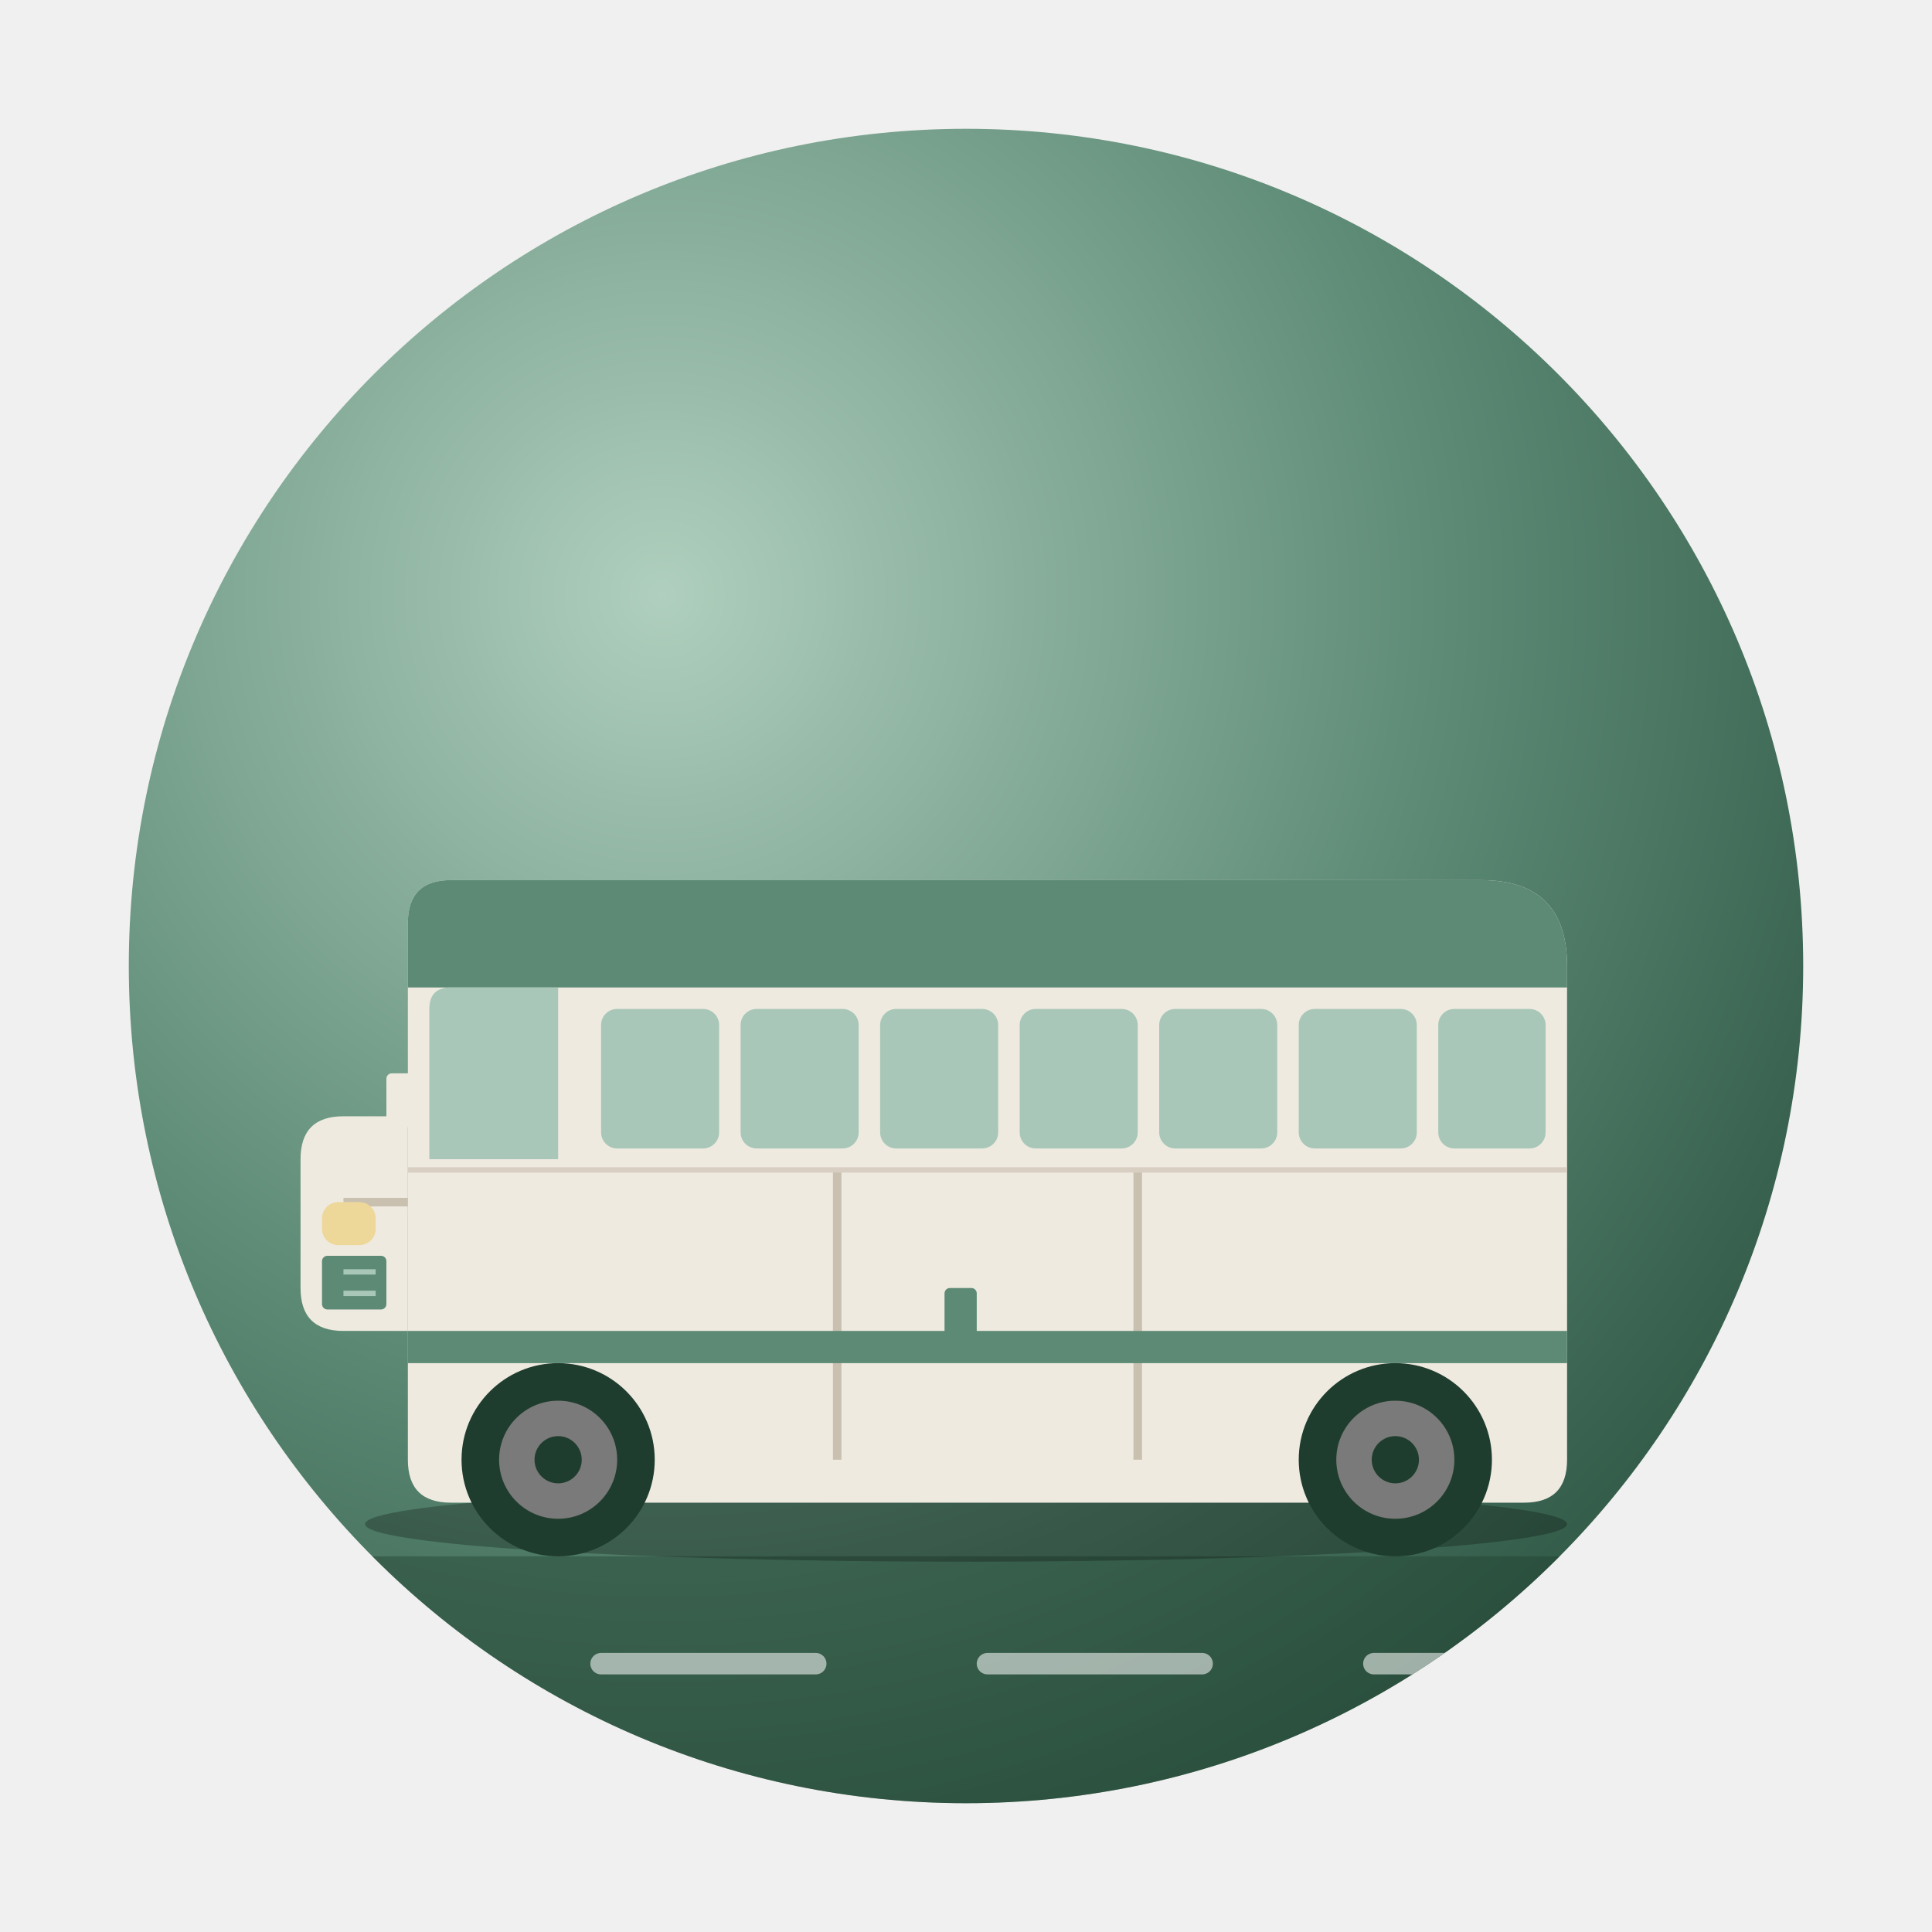
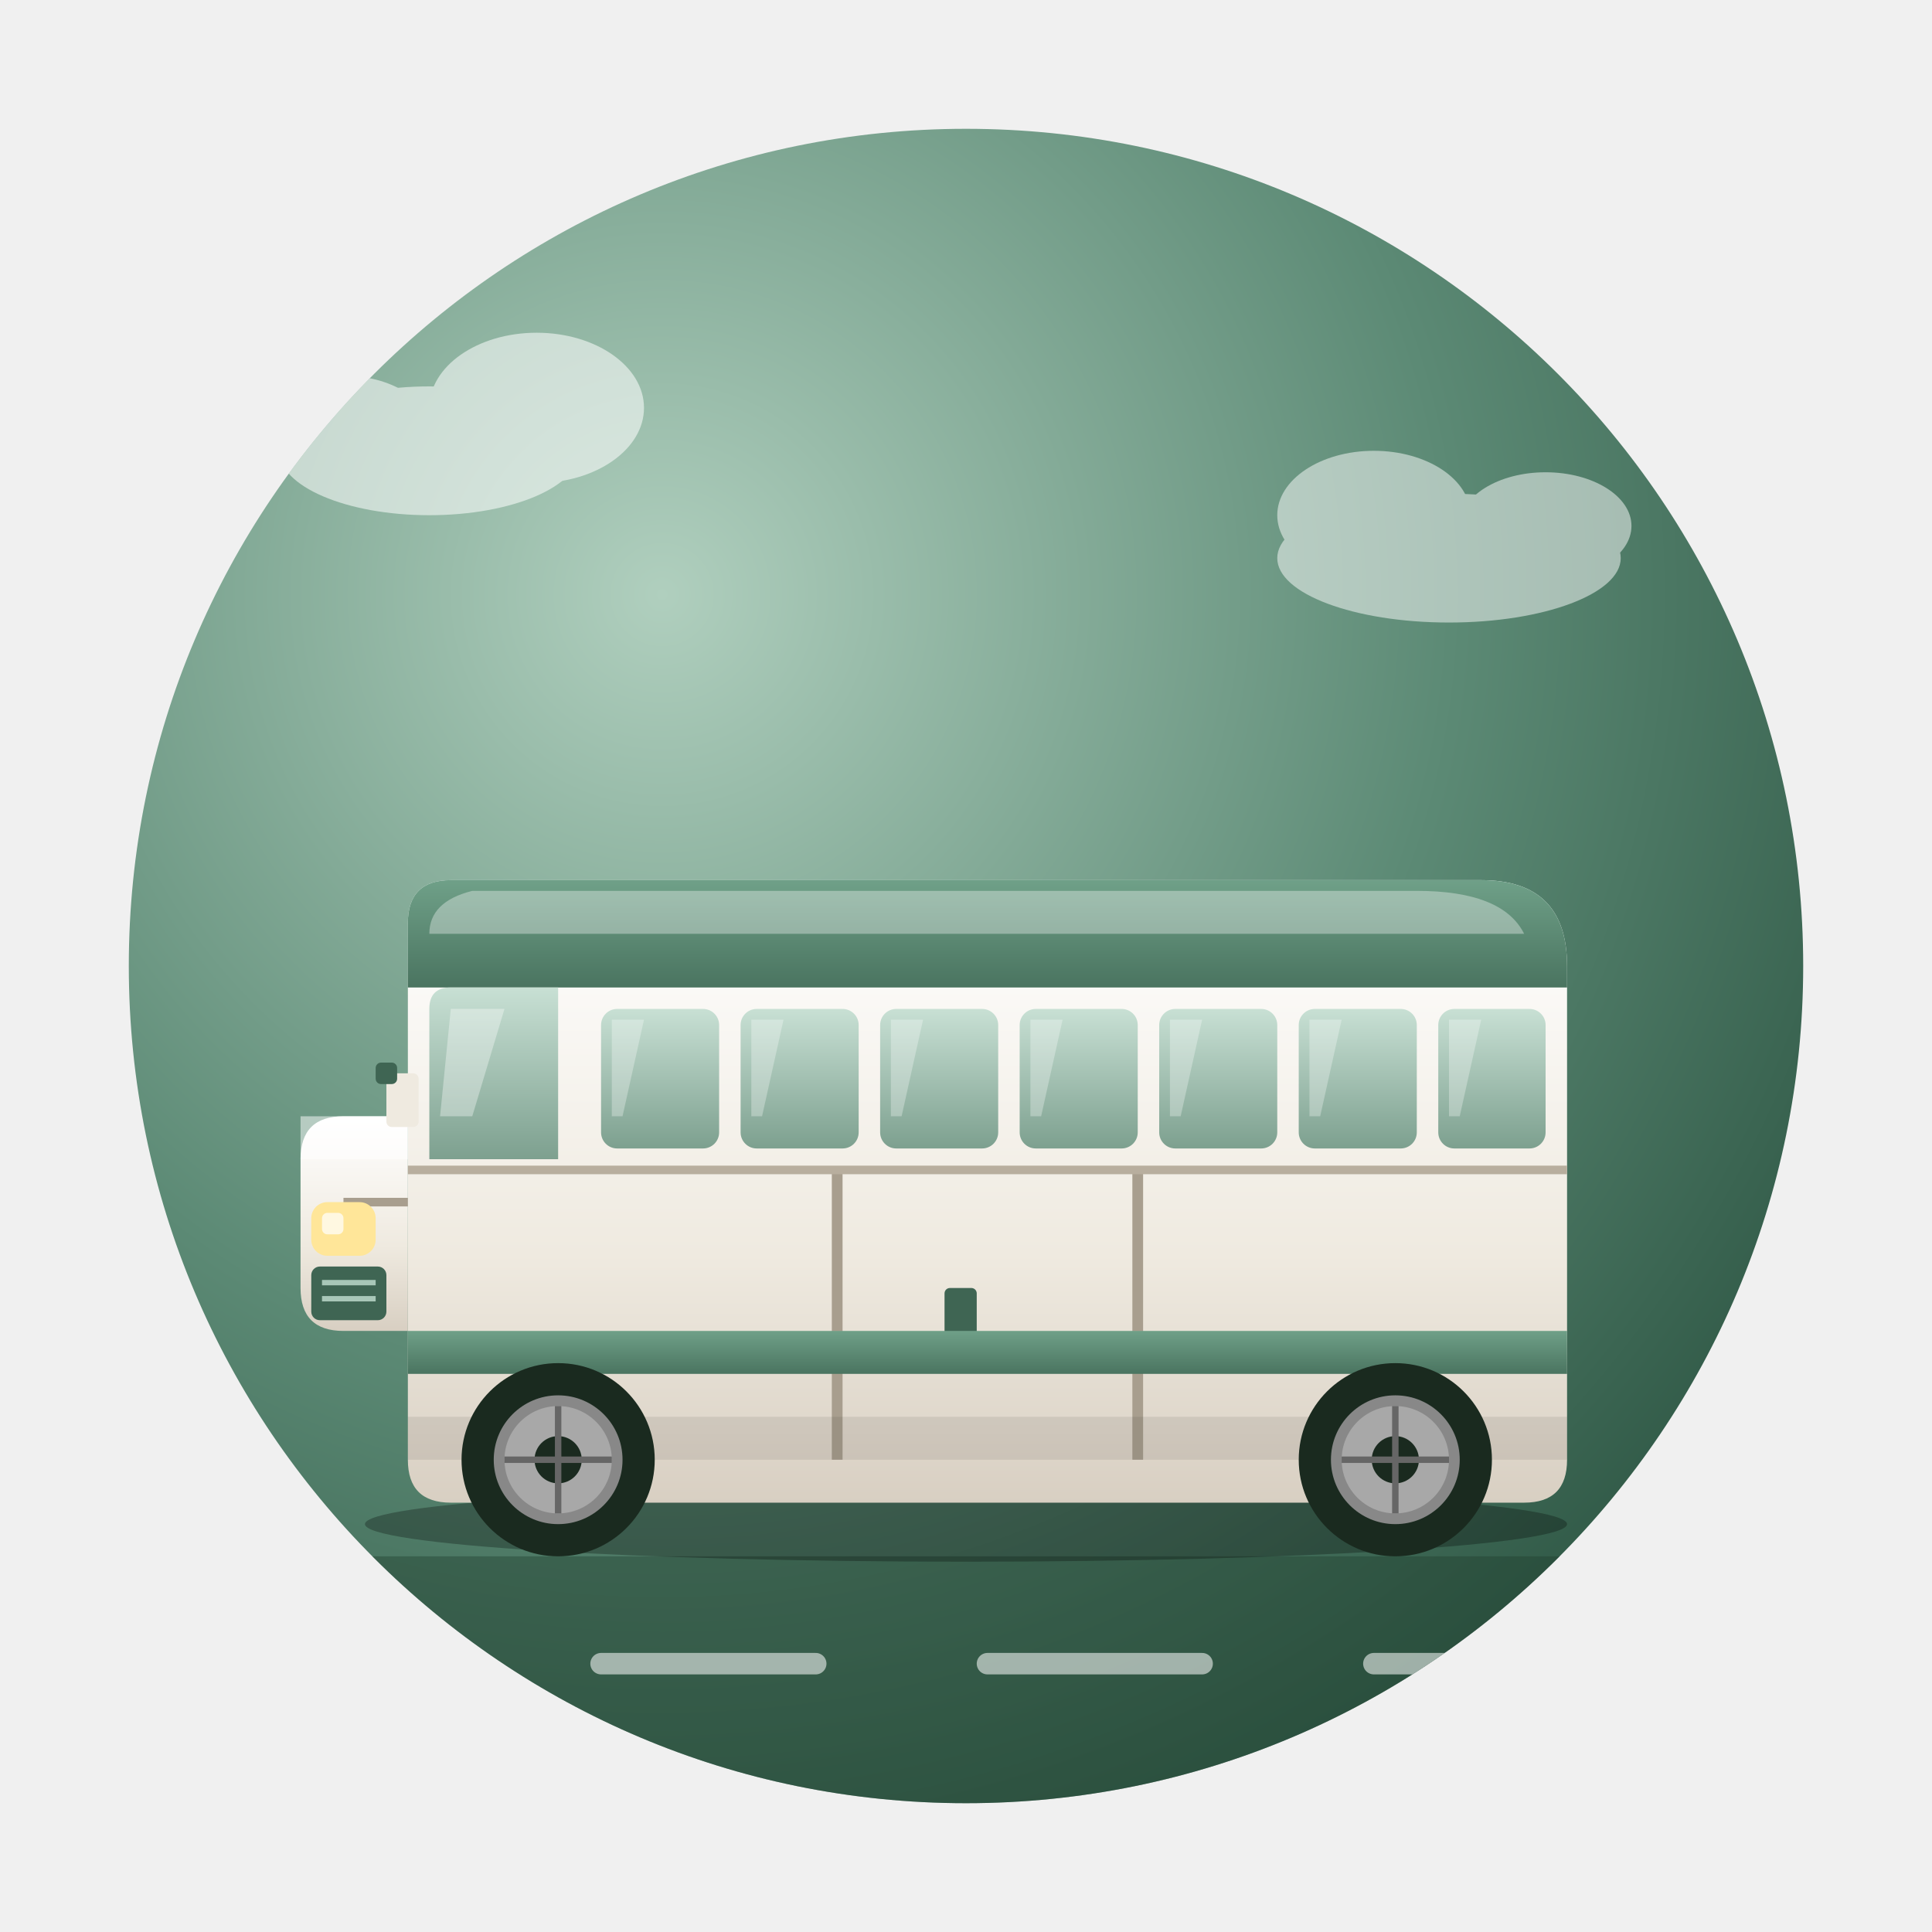
- <svg xmlns="http://www.w3.org/2000/svg" viewBox="0 0 180 180" width="180" height="180">
+ <svg xmlns="http://www.w3.org/2000/svg" viewBox="0 0 180 180" width="200" height="200">
  <defs>
    <radialGradient id="bg" cx="32%" cy="28%" r="85%">
      <stop offset="0%" stop-color="#B0CFBE" />
      <stop offset="55%" stop-color="#5C8A75" />
      <stop offset="100%" stop-color="#2A5240" />
    </radialGradient>
+     <linearGradient id="bodyGrad" x1="0" y1="0" x2="0" y2="1">
+       <stop offset="0%" stop-color="#FFFFFF" />
+       <stop offset="60%" stop-color="#EFEAE0" />
+       <stop offset="100%" stop-color="#D8CFC2" />
+     </linearGradient>
+     <linearGradient id="winGrad" x1="0" y1="0" x2="0" y2="1">
+       <stop offset="0%" stop-color="#C8E0D4" />
+       <stop offset="100%" stop-color="#7DA08F" />
+     </linearGradient>
+     <linearGradient id="topStripe" x1="0" y1="0" x2="0" y2="1">
+       <stop offset="0%" stop-color="#6FA088" />
+       <stop offset="100%" stop-color="#4A7460" />
+     </linearGradient>
    <clipPath id="clip">
      <circle cx="90" cy="90" r="78" />
    </clipPath>
  </defs>
  <circle cx="90" cy="90" r="78" fill="url(#bg)" />
  <g clip-path="url(#clip)">
+     <g opacity="0.55">
+       <ellipse cx="40" cy="42" rx="14" ry="6" fill="white" />
+       <ellipse cx="50" cy="38" rx="10" ry="7" fill="white" />
+       <ellipse cx="32" cy="40" rx="8" ry="5" fill="white" />
+     </g>
+     <g opacity="0.5">
+       <ellipse cx="135" cy="52" rx="16" ry="6" fill="white" />
+       <ellipse cx="128" cy="48" rx="9" ry="6" fill="white" />
+       <ellipse cx="144" cy="49" rx="8" ry="5" fill="white" />
+     </g>
    <rect x="10" y="145" width="160" height="40" fill="#1F3D2E" opacity="0.42" />
    <line x1="20" y1="155" x2="40" y2="155" stroke="white" stroke-width="2" stroke-linecap="round" opacity="0.55" />
    <line x1="56" y1="155" x2="76" y2="155" stroke="white" stroke-width="2" stroke-linecap="round" opacity="0.55" />
    <line x1="92" y1="155" x2="112" y2="155" stroke="white" stroke-width="2" stroke-linecap="round" opacity="0.55" />
    <line x1="128" y1="155" x2="148" y2="155" stroke="white" stroke-width="2" stroke-linecap="round" opacity="0.55" />
  </g>
  <g transform="translate(90,114)">
-     <ellipse cx="0" cy="28" rx="56" ry="3.5" fill="black" opacity="0.25" />
-     <path d="M-52 22 L-52 -28 Q-52 -32 -48 -32 L48 -32 Q56 -32 56 -24 L56 22 Q56 26 52 26 L-48 26 Q-52 26 -52 22 Z" fill="#EFEAE0" />
-     <path d="M-52 -10 L-58 -10 Q-62 -10 -62 -6 L-62 6 Q-62 10 -58 10 L-52 10 Z" fill="#EFEAE0" />
-     <path d="M-52 -28 Q-52 -32 -48 -32 L48 -32 Q56 -32 56 -24 L56 -22 L-52 -22 Z" fill="#5C8A75" />
-     <path d="M-50 -20 Q-50 -22 -48 -22 L-38 -22 L-38 -6 L-50 -6 Z" fill="#A8C7B8" />
-     <rect x="-34" y="-20" width="11" height="13" rx="1.5" fill="#A8C7B8" />
-     <rect x="-21" y="-20" width="11" height="13" rx="1.5" fill="#A8C7B8" />
-     <rect x="-8" y="-20" width="11" height="13" rx="1.5" fill="#A8C7B8" />
-     <rect x="5" y="-20" width="11" height="13" rx="1.5" fill="#A8C7B8" />
-     <rect x="18" y="-20" width="11" height="13" rx="1.5" fill="#A8C7B8" />
-     <rect x="31" y="-20" width="11" height="13" rx="1.5" fill="#A8C7B8" />
-     <rect x="44" y="-20" width="10" height="13" rx="1.5" fill="#A8C7B8" />
-     <line x1="-12" y1="-5" x2="-12" y2="22" stroke="#C9C0B0" stroke-width="0.8" />
-     <line x1="16" y1="-5" x2="16" y2="22" stroke="#C9C0B0" stroke-width="0.8" />
-     <rect x="-2" y="6" width="3" height="6" rx="0.5" fill="#5C8A75" />
-     <line x1="-52" y1="-5" x2="56" y2="-5" stroke="#D8CFC2" stroke-width="0.5" />
-     <rect x="-52" y="10" width="108" height="3" fill="#5C8A75" />
-     <line x1="-58" y1="-2" x2="-52" y2="-2" stroke="#C9C0B0" stroke-width="0.8" />
-     <rect x="-60" y="-2" width="5" height="4" rx="1.5" fill="#EDD89A" />
-     <rect x="-60" y="3" width="6" height="5" rx="0.5" fill="#5C8A75" />
-     <line x1="-58" y1="4.5" x2="-55" y2="4.5" stroke="#A8C7B8" stroke-width="0.5" />
-     <line x1="-58" y1="6.5" x2="-55" y2="6.5" stroke="#A8C7B8" stroke-width="0.5" />
+     <ellipse cx="0" cy="28" rx="56" ry="3.5" fill="black" opacity="0.28" />
+     <path d="M-52 22 L-52 -28 Q-52 -32 -48 -32 L48 -32 Q56 -32 56 -24 L56 22 Q56 26 52 26 L-48 26 Q-52 26 -52 22 Z" fill="url(#bodyGrad)" />
+     <path d="M-52 -10 L-58 -10 Q-62 -10 -62 -6 L-62 6 Q-62 10 -58 10 L-52 10 Z" fill="url(#bodyGrad)" />
+     <path d="M-62 -10 Q-62 -10 -58 -10 L-52 -10 L-52 -6 L-62 -6 Z" fill="#FFFFFF" opacity="0.5" />
+     <path d="M-52 -28 Q-52 -32 -48 -32 L48 -32 Q56 -32 56 -24 L56 -22 L-52 -22 Z" fill="url(#topStripe)" />
+     <path d="M-46 -31 L42 -31 Q50 -31 52 -27 L-50 -27 Q-50 -30 -46 -31 Z" fill="white" opacity="0.35" />
+     <path d="M-50 -20 Q-50 -22 -48 -22 L-38 -22 L-38 -6 L-50 -6 Z" fill="url(#winGrad)" />
+     <path d="M-48 -20 L-43 -20 L-46 -10 L-49 -10 Z" fill="white" opacity="0.35" />
+     <rect x="-34" y="-20" width="11" height="13" rx="1.5" fill="url(#winGrad)" />
+     <rect x="-21" y="-20" width="11" height="13" rx="1.5" fill="url(#winGrad)" />
+     <rect x="-8" y="-20" width="11" height="13" rx="1.5" fill="url(#winGrad)" />
+     <rect x="5" y="-20" width="11" height="13" rx="1.5" fill="url(#winGrad)" />
+     <rect x="18" y="-20" width="11" height="13" rx="1.5" fill="url(#winGrad)" />
+     <rect x="31" y="-20" width="11" height="13" rx="1.5" fill="url(#winGrad)" />
+     <rect x="44" y="-20" width="10" height="13" rx="1.5" fill="url(#winGrad)" />
+     <path d="M-33 -19 L-30 -19 L-32 -10 L-33 -10 Z" fill="white" opacity="0.3" />
+     <path d="M-20 -19 L-17 -19 L-19 -10 L-20 -10 Z" fill="white" opacity="0.3" />
+     <path d="M-7 -19 L-4 -19 L-6 -10 L-7 -10 Z" fill="white" opacity="0.3" />
+     <path d="M6 -19 L9 -19 L7 -10 L6 -10 Z" fill="white" opacity="0.3" />
+     <path d="M19 -19 L22 -19 L20 -10 L19 -10 Z" fill="white" opacity="0.3" />
+     <path d="M32 -19 L35 -19 L33 -10 L32 -10 Z" fill="white" opacity="0.3" />
+     <path d="M45 -19 L48 -19 L46 -10 L45 -10 Z" fill="white" opacity="0.3" />
+     <line x1="-12" y1="-5" x2="-12" y2="22" stroke="#A89E8E" stroke-width="1" />
+     <line x1="16" y1="-5" x2="16" y2="22" stroke="#A89E8E" stroke-width="1" />
+     <rect x="-2" y="6" width="3" height="6" rx="0.5" fill="#3F6553" />
+     <line x1="-52" y1="-5" x2="56" y2="-5" stroke="#B8AE9E" stroke-width="0.8" />
+     <rect x="-52" y="10" width="108" height="4" fill="url(#topStripe)" />
+     <rect x="-52" y="18" width="108" height="4" fill="#000" opacity="0.08" />
+     <line x1="-58" y1="-2" x2="-52" y2="-2" stroke="#A89E8E" stroke-width="0.8" />
+     <rect x="-61" y="-2" width="6" height="5" rx="1.5" fill="#FFE699" />
+     <rect x="-60" y="-1" width="2" height="2" rx="0.5" fill="white" opacity="0.7" />
+     <rect x="-61" y="4" width="7" height="5" rx="0.8" fill="#3F6553" />
+     <line x1="-60" y1="5.5" x2="-55" y2="5.5" stroke="#A8C7B8" stroke-width="0.5" />
+     <line x1="-60" y1="7" x2="-55" y2="7" stroke="#A8C7B8" stroke-width="0.5" />
    <rect x="-54" y="-14" width="3" height="5" rx="0.5" fill="#EFEAE0" />
-     <circle cx="-38" cy="22" r="9" fill="#1F3D2E" />
-     <circle cx="-38" cy="22" r="5.5" fill="#7A7A7A" />
-     <circle cx="-38" cy="22" r="2.2" fill="#1F3D2E" />
-     <circle cx="40" cy="22" r="9" fill="#1F3D2E" />
-     <circle cx="40" cy="22" r="5.5" fill="#7A7A7A" />
-     <circle cx="40" cy="22" r="2.2" fill="#1F3D2E" />
+     <rect x="-55" y="-15" width="2" height="2" rx="0.5" fill="#3F6553" />
+     <ellipse cx="-38" cy="22" r="11" fill="#000" opacity="0.15" />
+     <ellipse cx="40" cy="22" r="11" fill="#000" opacity="0.15" />
+     <circle cx="-38" cy="22" r="9" fill="#1A2A1F" />
+     <circle cx="-38" cy="22" r="6" fill="#888" />
+     <circle cx="-38" cy="22" r="5" fill="#A8A8A8" />
+     <circle cx="-38" cy="22" r="2.2" fill="#1A2A1F" />
+     <line x1="-38" y1="17" x2="-38" y2="27" stroke="#666" stroke-width="0.6" />
+     <line x1="-43" y1="22" x2="-33" y2="22" stroke="#666" stroke-width="0.6" />
+     <circle cx="40" cy="22" r="9" fill="#1A2A1F" />
+     <circle cx="40" cy="22" r="6" fill="#888" />
+     <circle cx="40" cy="22" r="5" fill="#A8A8A8" />
+     <circle cx="40" cy="22" r="2.2" fill="#1A2A1F" />
+     <line x1="40" y1="17" x2="40" y2="27" stroke="#666" stroke-width="0.6" />
+     <line x1="35" y1="22" x2="45" y2="22" stroke="#666" stroke-width="0.6" />
  </g>
</svg>
